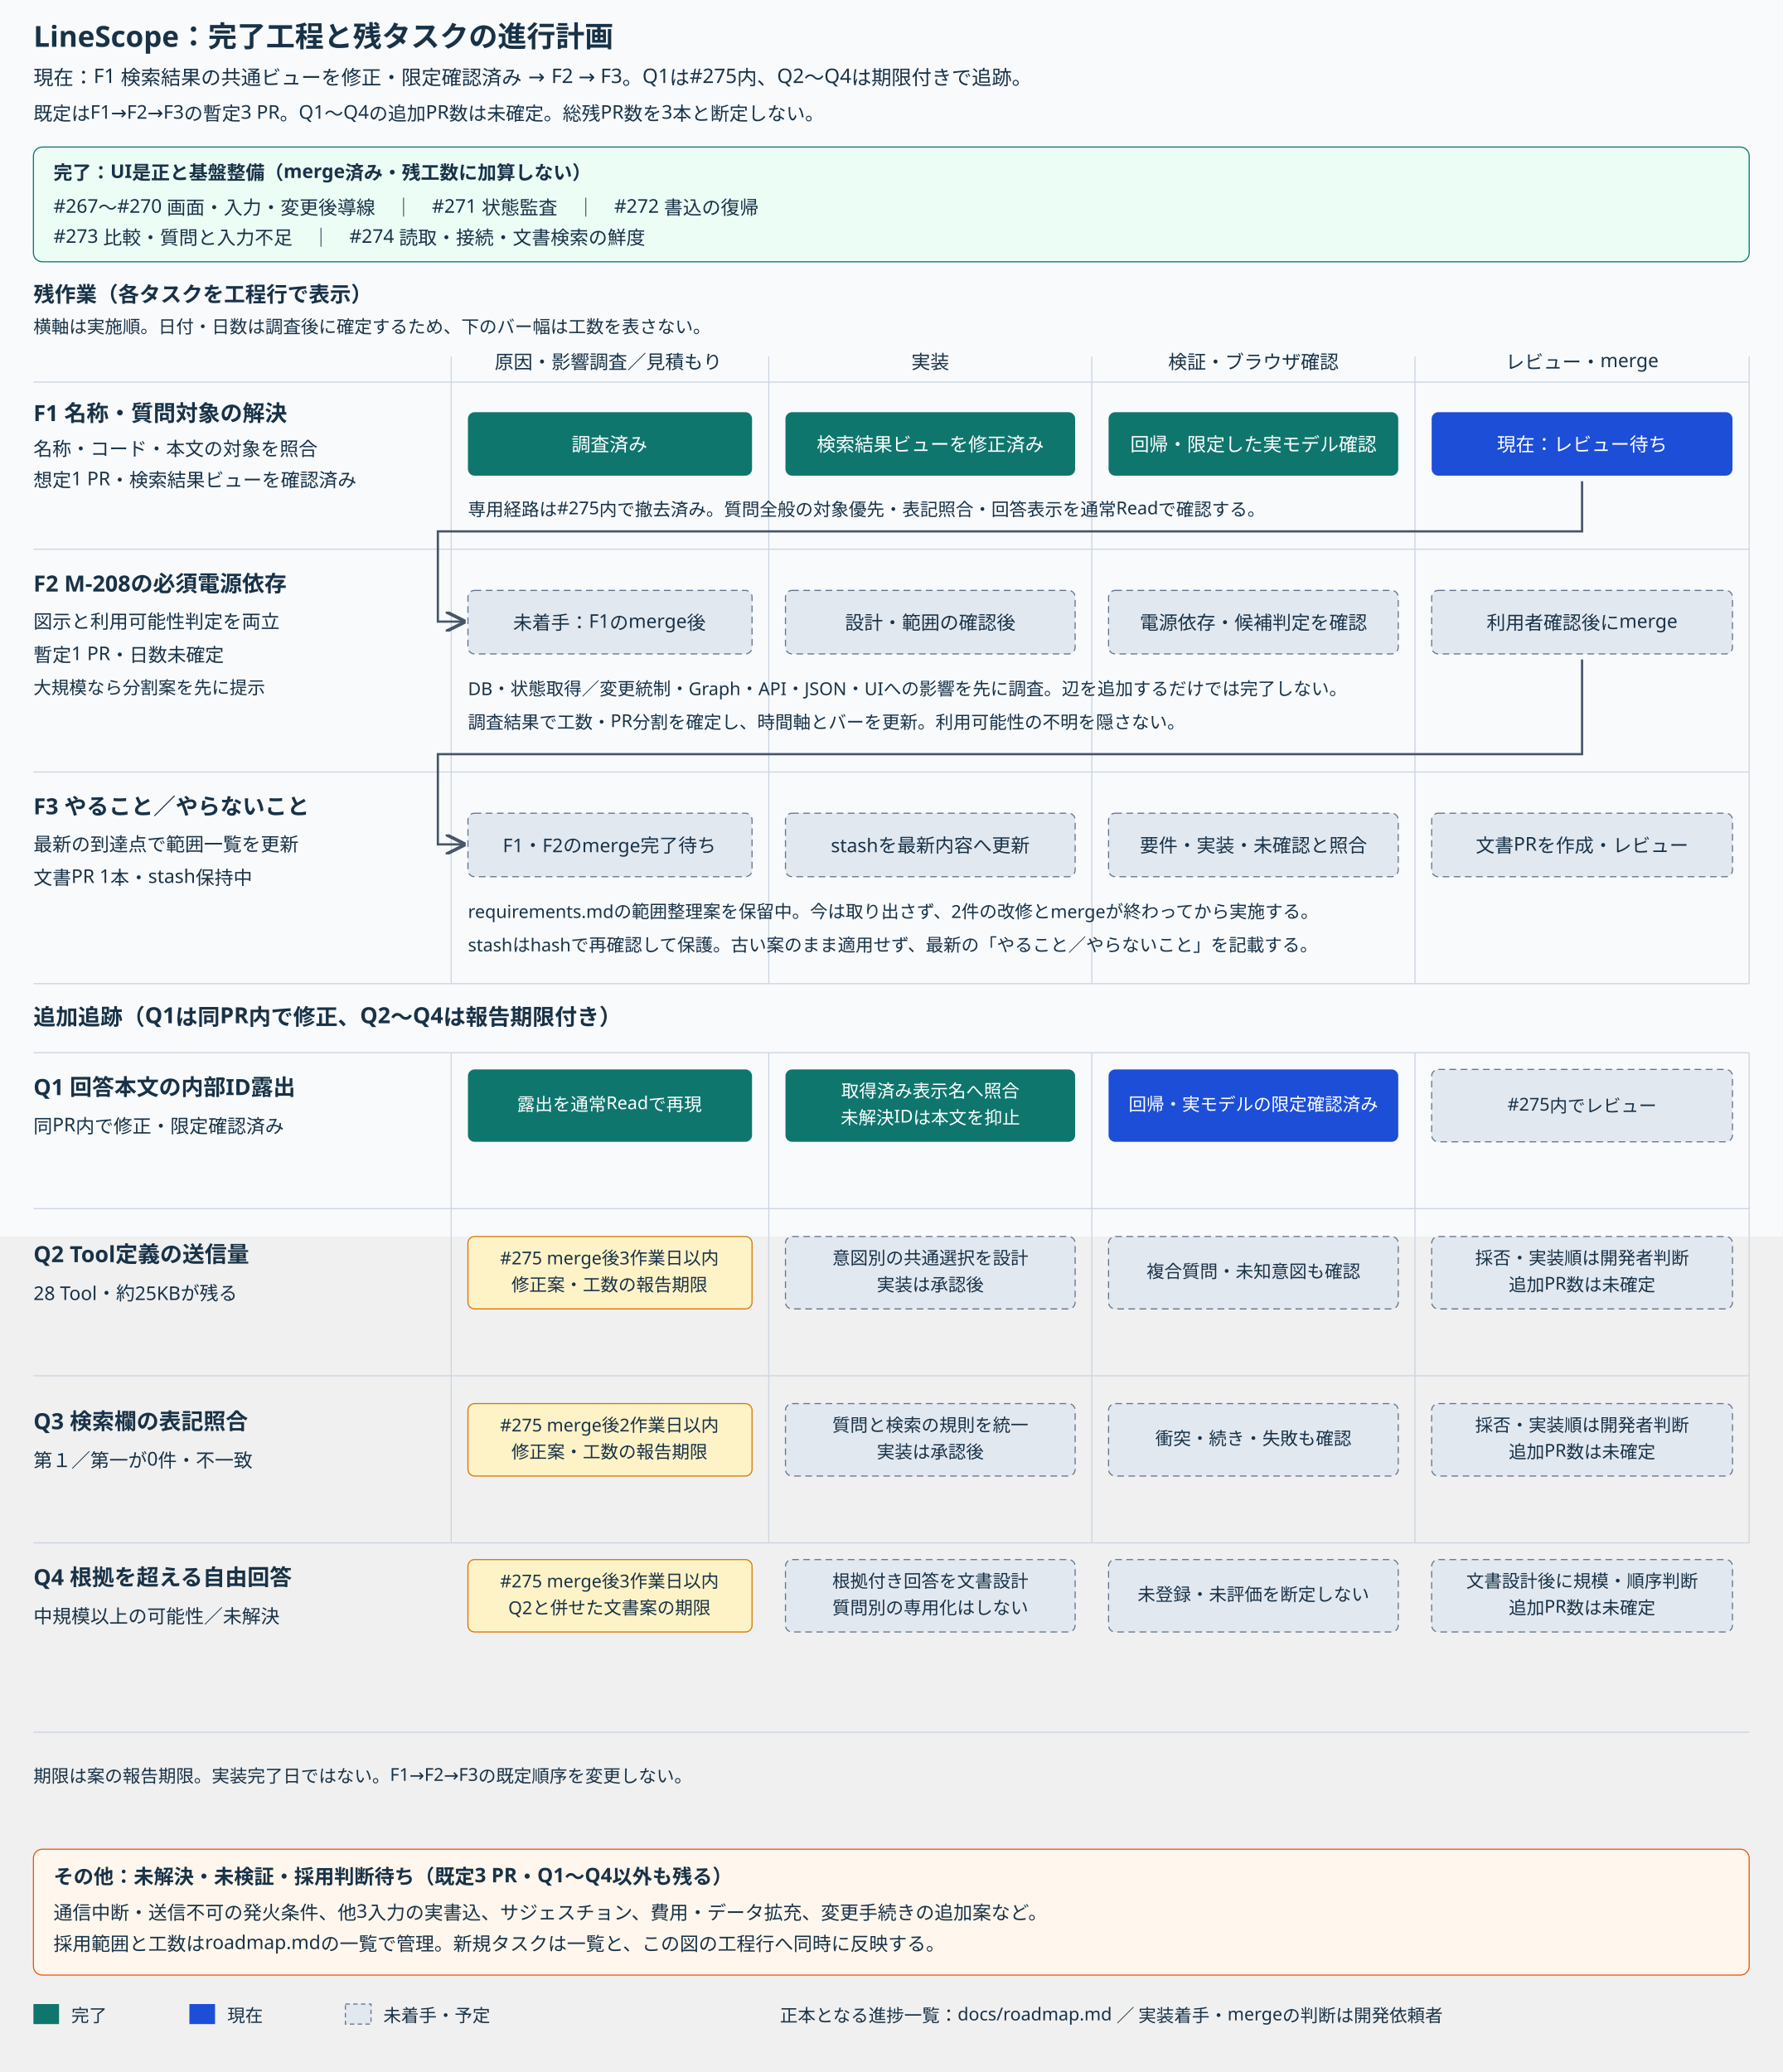
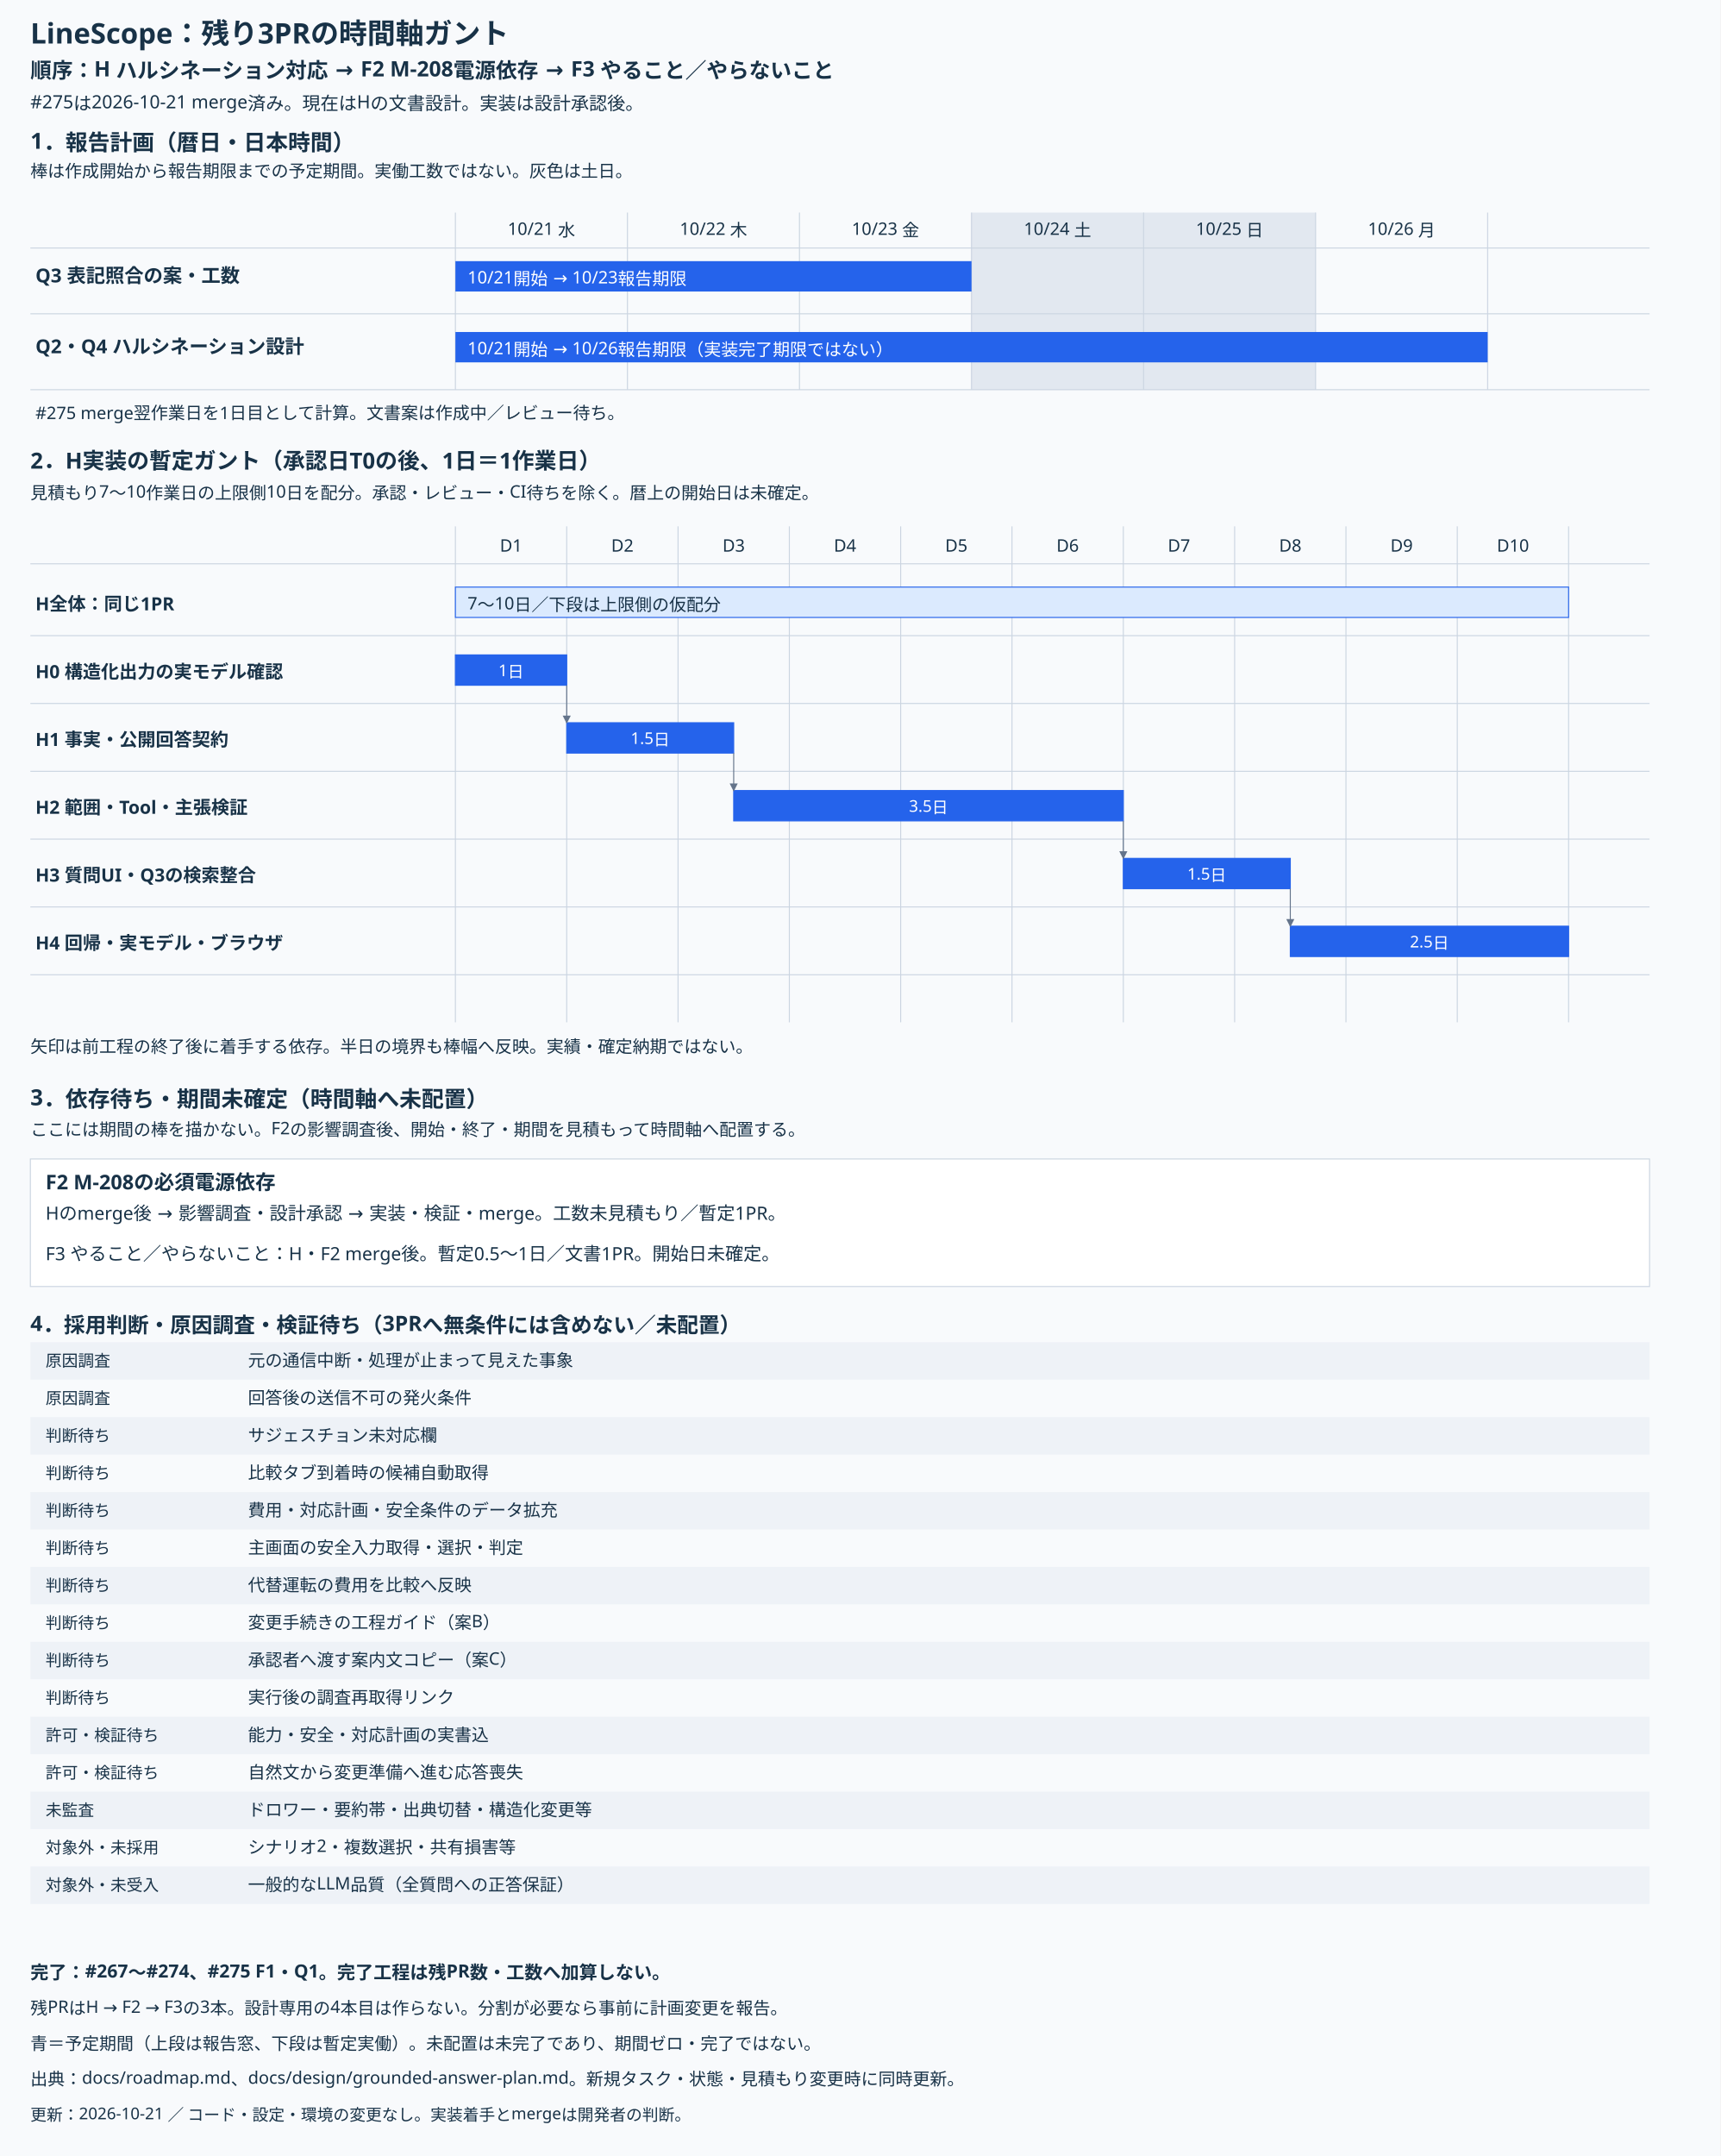
- <svg xmlns="http://www.w3.org/2000/svg" width="1600" height="1860" viewBox="0 0 1600 1860" role="img" aria-labelledby="title desc">
+ <svg xmlns="http://www.w3.org/2000/svg" width="1700" height="2130" viewBox="0 0 1700 2130" role="img" aria-labelledby="title desc">
  <defs>
-     <marker id="arrow" markerWidth="9" markerHeight="9" refX="8" refY="4.5" orient="auto">
-       <path d="M0 0L9 4.5L0 9" fill="none" stroke="#475569" stroke-width="1.5" />
+     <marker id="arrow" markerWidth="8" markerHeight="8" refX="7" refY="4" orient="auto">
+       <path d="M0 0L8 4L0 8" fill="#64748b" />
    </marker>
  </defs>
-   <rect width="1600" height="1110" fill="#f8fafc" />
+   <rect width="1700" height="2130" fill="#f8fafc" />
  <g font-family="sans-serif" fill="#183247">
-     <text x="30" y="42" font-size="26" font-weight="bold">LineScope：完了工程と残タスクの進行計画</text>
-     <text x="30" y="76" font-size="18">現在：F1 検索結果の共通ビューを修正・限定確認済み → F2 → F3。Q1は#275内、Q2〜Q4は期限付きで追跡。</text>
-     <text x="30" y="108" font-size="17">既定はF1→F2→F3の暫定3 PR。Q1〜Q4の追加PR数は未確定。総残PR数を3本と断定しない。</text>
-     <g font-size="17">
-       <rect x="30" y="132" width="1540" height="103" rx="8" fill="#ecfdf5" stroke="#0f766e" />
-       <text x="48" y="161" font-weight="bold">完了：UI是正と基盤整備（merge済み・残工数に加算しない）</text>
-       <text x="48" y="191">#267〜#270 画面・入力・変更後導線　｜　#271 状態監査　｜　#272 書込の復帰</text>
-       <text x="48" y="218">#273 比較・質問と入力不足　｜　#274 読取・接続・文書検索の鮮度</text>
-     </g>
-     <text x="30" y="271" font-size="19" font-weight="bold">残作業（各タスクを工程行で表示）</text>
-     <text x="30" y="299" font-size="16">横軸は実施順。日付・日数は調査後に確定するため、下のバー幅は工数を表さない。</text>
-     <g stroke="#cbd5e1">
-       <path d="M30 343H1570 M30 493H1570 M30 693H1570 M30 883H1570" />
-       <path d="M405 320V883 M690 320V883 M980 320V883 M1270 320V883 M1570 320V883" />
-     </g>
-     <g font-size="17" text-anchor="middle">
-       <text x="546" y="331">原因・影響調査／見積もり</text>
-       <text x="835" y="331">実装</text>
-       <text x="1125" y="331">検証・ブラウザ確認</text>
-       <text x="1420" y="331">レビュー・merge</text>
-     </g>
-     <text x="30" y="378" font-size="20" font-weight="bold">F1 名称・質問対象の解決</text>
-     <text x="30" y="409" font-size="17">名称・コード・本文の対象を照合</text>
-     <text x="30" y="437" font-size="17">想定1 PR・検索結果ビューを確認済み</text>
-     <rect x="420" y="370" width="255" height="57" rx="6" fill="#0f766e" />
-     <g stroke="none">
-       <rect x="705" y="370" width="260" height="57" rx="6" fill="#0f766e" />
-       <rect x="995" y="370" width="260" height="57" rx="6" fill="#0f766e" />
-       <rect x="1285" y="370" width="270" height="57" rx="6" fill="#1d4ed8" />
-     </g>
-     <g font-size="17" text-anchor="middle">
-       <text x="547" y="405" fill="white">調査済み</text>
-       <text x="835" y="405" fill="white">検索結果ビューを修正済み</text>
-       <text x="1125" y="405" fill="white">回帰・限定した実モデル確認</text>
-       <text x="1420" y="405" fill="white">現在：レビュー待ち</text>
-     </g>
-     <text x="420" y="463" font-size="16">専用経路は#275内で撤去済み。質問全般の対象優先・表記照合・回答表示を通常Readで確認する。</text>
-     <path d="M1420 432V477H393V558H416" fill="none" stroke="#475569" stroke-width="2" marker-end="url(#arrow)" />
-     <text x="30" y="531" font-size="20" font-weight="bold">F2 M-208の必須電源依存</text>
-     <text x="30" y="564" font-size="17">図示と利用可能性判定を両立</text>
-     <text x="30" y="594" font-size="17">暫定1 PR・日数未確定</text>
-     <text x="30" y="623" font-size="16">大規模なら分割案を先に提示</text>
-     <g fill="#e2e8f0" stroke="#64748b" stroke-dasharray="6 4">
-       <rect x="420" y="530" width="255" height="57" rx="6" />
-       <rect x="705" y="530" width="260" height="57" rx="6" />
-       <rect x="995" y="530" width="260" height="57" rx="6" />
-       <rect x="1285" y="530" width="270" height="57" rx="6" />
-     </g>
-     <g font-size="17" text-anchor="middle">
-       <text x="547" y="565">未着手：F1のmerge後</text>
-       <text x="835" y="565">設計・範囲の確認後</text>
-       <text x="1125" y="565">電源依存・候補判定を確認</text>
-       <text x="1420" y="565">利用者確認後にmerge</text>
-     </g>
-     <text x="420" y="624" font-size="16">DB・状態取得／変更統制・Graph・API・JSON・UIへの影響を先に調査。辺を追加するだけでは完了しない。</text>
-     <text x="420" y="654" font-size="16">調査結果で工数・PR分割を確定し、時間軸とバーを更新。利用可能性の不明を隠さない。</text>
-     <path d="M1420 592V677H393V758H416" fill="none" stroke="#475569" stroke-width="2" marker-end="url(#arrow)" />
-     <text x="30" y="731" font-size="20" font-weight="bold">F3 やること／やらないこと</text>
-     <text x="30" y="764" font-size="17">最新の到達点で範囲一覧を更新</text>
-     <text x="30" y="794" font-size="17">文書PR 1本・stash保持中</text>
-     <g fill="#e2e8f0" stroke="#64748b" stroke-dasharray="6 4">
-       <rect x="420" y="730" width="255" height="57" rx="6" />
-       <rect x="705" y="730" width="260" height="57" rx="6" />
-       <rect x="995" y="730" width="260" height="57" rx="6" />
-       <rect x="1285" y="730" width="270" height="57" rx="6" />
-     </g>
-     <g font-size="17" text-anchor="middle">
-       <text x="547" y="765">F1・F2のmerge完了待ち</text>
-       <text x="835" y="765">stashを最新内容へ更新</text>
-       <text x="1125" y="765">要件・実装・未確認と照合</text>
-       <text x="1420" y="765">文書PRを作成・レビュー</text>
-     </g>
-     <text x="420" y="824" font-size="16">requirements.mdの範囲整理案を保留中。今は取り出さず、2件の改修とmergeが終わってから実施する。</text>
-     <text x="420" y="854" font-size="16">stashはhashで再確認して保護。古い案のまま適用せず、最新の「やること／やらないこと」を記載する。</text>
-     <text x="30" y="920" font-size="20" font-weight="bold">追加追跡（Q1は同PR内で修正、Q2〜Q4は報告期限付き）</text>
-     <g stroke="#cbd5e1">
-       <path d="M30 945H1570 M30 1085H1570 M30 1235H1570 M30 1385H1570" />
-       <path d="M405 945V1385 M690 945V1385 M980 945V1385 M1270 945V1385 M1570 945V1385" />
-     </g>
-     <text x="30" y="983" font-size="20" font-weight="bold">Q1 回答本文の内部ID露出</text>
-     <text x="30" y="1017" font-size="17">同PR内で修正・限定確認済み</text>
-     <g fill="#0f766e">
-       <rect x="420" y="960" width="255" height="65" rx="6" />
-       <rect x="705" y="960" width="260" height="65" rx="6" />
-     </g>
-     <rect x="995" y="960" width="260" height="65" rx="6" fill="#1d4ed8" />
-     <rect x="1285" y="960" width="270" height="65" rx="6" fill="#e2e8f0" stroke="#64748b" stroke-dasharray="6 4" />
-     <g font-size="16" text-anchor="middle">
-       <text x="547" y="997" fill="white">露出を通常Readで再現</text>
-       <text x="835" y="985" fill="white">取得済み表示名へ照合</text>
-       <text x="835" y="1009" fill="white">未解決IDは本文を抑止</text>
-       <text x="1125" y="997" fill="white">回帰・実モデルの限定確認済み</text>
-       <text x="1420" y="997">#275内でレビュー</text>
-     </g>
-     <text x="30" y="1133" font-size="20" font-weight="bold">Q2 Tool定義の送信量</text>
-     <text x="30" y="1167" font-size="17">28 Tool・約25KBが残る</text>
-     <rect x="420" y="1110" width="255" height="65" rx="6" fill="#fef3c7" stroke="#d97706" />
-     <g fill="#e2e8f0" stroke="#64748b" stroke-dasharray="6 4">
-       <rect x="705" y="1110" width="260" height="65" rx="6" />
-       <rect x="995" y="1110" width="260" height="65" rx="6" />
-       <rect x="1285" y="1110" width="270" height="65" rx="6" />
-     </g>
-     <g font-size="16" text-anchor="middle">
-       <text x="547" y="1135">#275 merge後3作業日以内</text>
-       <text x="547" y="1159">修正案・工数の報告期限</text>
-       <text x="835" y="1135">意図別の共通選択を設計</text>
-       <text x="835" y="1159">実装は承認後</text>
-       <text x="1125" y="1147">複合質問・未知意図も確認</text>
-       <text x="1420" y="1135">採否・実装順は開発者判断</text>
-       <text x="1420" y="1159">追加PR数は未確定</text>
-     </g>
-     <text x="30" y="1283" font-size="20" font-weight="bold">Q3 検索欄の表記照合</text>
-     <text x="30" y="1317" font-size="17">第１／第一が0件・不一致</text>
-     <rect x="420" y="1260" width="255" height="65" rx="6" fill="#fef3c7" stroke="#d97706" />
-     <g fill="#e2e8f0" stroke="#64748b" stroke-dasharray="6 4">
-       <rect x="705" y="1260" width="260" height="65" rx="6" />
-       <rect x="995" y="1260" width="260" height="65" rx="6" />
-       <rect x="1285" y="1260" width="270" height="65" rx="6" />
-     </g>
-     <g font-size="16" text-anchor="middle">
-       <text x="547" y="1285">#275 merge後2作業日以内</text>
-       <text x="547" y="1309">修正案・工数の報告期限</text>
-       <text x="835" y="1285">質問と検索の規則を統一</text>
-       <text x="835" y="1309">実装は承認後</text>
-       <text x="1125" y="1297">衝突・続き・失敗も確認</text>
-       <text x="1420" y="1285">採否・実装順は開発者判断</text>
-       <text x="1420" y="1309">追加PR数は未確定</text>
-     </g>
-     <path d="M30 1555H1570" stroke="#cbd5e1" />
-     <text x="30" y="1423" font-size="20" font-weight="bold">Q4 根拠を超える自由回答</text>
-     <text x="30" y="1457" font-size="17">中規模以上の可能性／未解決</text>
-     <rect x="420" y="1400" width="255" height="65" rx="6" fill="#fef3c7" stroke="#d97706" />
-     <g fill="#e2e8f0" stroke="#64748b" stroke-dasharray="6 4">
-       <rect x="705" y="1400" width="260" height="65" rx="6" />
-       <rect x="995" y="1400" width="260" height="65" rx="6" />
-       <rect x="1285" y="1400" width="270" height="65" rx="6" />
-     </g>
-     <g font-size="16" text-anchor="middle">
-       <text x="547" y="1425">#275 merge後3作業日以内</text>
-       <text x="547" y="1449">Q2と併せた文書案の期限</text>
-       <text x="835" y="1425">根拠付き回答を文書設計</text>
-       <text x="835" y="1449">質問別の専用化はしない</text>
-       <text x="1125" y="1437">未登録・未評価を断定しない</text>
-       <text x="1420" y="1425">文書設計後に規模・順序判断</text>
-       <text x="1420" y="1449">追加PR数は未確定</text>
-     </g>
-     <text x="30" y="1600" font-size="16">期限は案の報告期限。実装完了日ではない。F1→F2→F3の既定順序を変更しない。</text>
-     <rect x="30" y="1660" width="1540" height="113" rx="8" fill="#fff7ed" stroke="#ea580c" />
-     <text x="48" y="1691" font-size="18" font-weight="bold">その他：未解決・未検証・採用判断待ち（既定3 PR・Q1〜Q4以外も残る）</text>
-     <text x="48" y="1723" font-size="17">通信中断・送信不可の発火条件、他3入力の実書込、サジェスチョン、費用・データ拡充、変更手続きの追加案など。</text>
-     <text x="48" y="1751" font-size="17">採用範囲と工数はroadmap.mdの一覧で管理。新規タスクは一覧と、この図の工程行へ同時に反映する。</text>
-     <g font-size="16">
-       <rect x="30" y="1799" width="23" height="18" fill="#0f766e" />
-       <text x="64" y="1815">完了</text>
-       <rect x="170" y="1799" width="23" height="18" fill="#1d4ed8" />
-       <text x="204" y="1815">現在</text>
-       <rect x="310" y="1799" width="23" height="18" fill="#e2e8f0" stroke="#64748b" stroke-dasharray="4 3" />
-       <text x="344" y="1815">未着手・予定</text>
-       <text x="700" y="1815">正本となる進捗一覧：docs/roadmap.md ／ 実装着手・mergeの判断は開発依頼者</text>
-     </g>
+     <text x="30" y="43" font-size="28" font-weight="bold">LineScope：残り3PRの時間軸ガント</text>
+     <text x="30" y="77" font-size="21" font-weight="bold">順序：H ハルシネーション対応 → F2 M-208電源依存 → F3 やること／やらないこと</text>
+     <text x="30" y="107" font-size="18">#275は2026-10-21 merge済み。現在はHの文書設計。実装は設計承認後。</text>
+     <text x="30" y="147" font-size="22" font-weight="bold">1．報告計画（暦日・日本時間）</text>
+     <text x="30" y="175" font-size="17">棒は作成開始から報告期限までの予定期間。実働工数ではない。灰色は土日。</text>
+     <path d="M450 210L450 385" fill="none" stroke="#cbd5e1" />
+     <text x="535.0" y="232" font-size="17" text-anchor="middle">10/21 水</text>
+     <path d="M620 210L620 385" fill="none" stroke="#cbd5e1" />
+     <text x="705.0" y="232" font-size="17" text-anchor="middle">10/22 木</text>
+     <path d="M790 210L790 385" fill="none" stroke="#cbd5e1" />
+     <text x="875.0" y="232" font-size="17" text-anchor="middle">10/23 金</text>
+     <rect x="960" y="210" width="170" height="175" fill="#e2e8f0" />
+     <path d="M960 210L960 385" fill="none" stroke="#cbd5e1" />
+     <text x="1045.0" y="232" font-size="17" text-anchor="middle">10/24 土</text>
+     <rect x="1130" y="210" width="170" height="175" fill="#e2e8f0" />
+     <path d="M1130 210L1130 385" fill="none" stroke="#cbd5e1" />
+     <text x="1215.0" y="232" font-size="17" text-anchor="middle">10/25 日</text>
+     <path d="M1300 210L1300 385" fill="none" stroke="#cbd5e1" />
+     <text x="1385.0" y="232" font-size="17" text-anchor="middle">10/26 月</text>
+     <path d="M1470 210L1470 385" fill="none" stroke="#cbd5e1" />
+     <path d="M30 245L1630 245" fill="none" stroke="#cbd5e1" />
+     <path d="M30 310L1630 310" fill="none" stroke="#cbd5e1" />
+     <path d="M30 385L1630 385" fill="none" stroke="#cbd5e1" />
+     <text x="35" y="279" font-size="19" font-weight="bold">Q3 表記照合の案・工数</text>
+     <rect x="450" y="258" width="510" height="30" fill="#2563eb" />
+     <text x="462" y="280" font-size="17" fill="white">10/21開始 → 10/23報告期限</text>
+     <text x="35" y="349" font-size="19" font-weight="bold">Q2・Q4 ハルシネーション設計</text>
+     <rect x="450" y="328" width="1020" height="30" fill="#2563eb" />
+     <text x="462" y="350" font-size="17" fill="white">10/21開始 → 10/26報告期限（実装完了期限ではない）</text>
+     <text x="35" y="414" font-size="17">#275 merge翌作業日を1日目として計算。文書案は作成中／レビュー待ち。</text>
+     <text x="30" y="463" font-size="22" font-weight="bold">2．H実装の暫定ガント（承認日T0の後、1日＝1作業日）</text>
+     <text x="30" y="493" font-size="17">見積もり7〜10作業日の上限側10日を配分。承認・レビュー・CI待ちを除く。暦上の開始日は未確定。</text>
+     <path d="M450 520L450 1010" fill="none" stroke="#cbd5e1" />
+     <path d="M560 520L560 1010" fill="none" stroke="#cbd5e1" />
+     <path d="M670 520L670 1010" fill="none" stroke="#cbd5e1" />
+     <path d="M780 520L780 1010" fill="none" stroke="#cbd5e1" />
+     <path d="M890 520L890 1010" fill="none" stroke="#cbd5e1" />
+     <path d="M1000 520L1000 1010" fill="none" stroke="#cbd5e1" />
+     <path d="M1110 520L1110 1010" fill="none" stroke="#cbd5e1" />
+     <path d="M1220 520L1220 1010" fill="none" stroke="#cbd5e1" />
+     <path d="M1330 520L1330 1010" fill="none" stroke="#cbd5e1" />
+     <path d="M1440 520L1440 1010" fill="none" stroke="#cbd5e1" />
+     <path d="M1550 520L1550 1010" fill="none" stroke="#cbd5e1" />
+     <text x="505.0" y="545" font-size="17" text-anchor="middle">D1</text>
+     <text x="615.0" y="545" font-size="17" text-anchor="middle">D2</text>
+     <text x="725.0" y="545" font-size="17" text-anchor="middle">D3</text>
+     <text x="835.0" y="545" font-size="17" text-anchor="middle">D4</text>
+     <text x="945.0" y="545" font-size="17" text-anchor="middle">D5</text>
+     <text x="1055.0" y="545" font-size="17" text-anchor="middle">D6</text>
+     <text x="1165.0" y="545" font-size="17" text-anchor="middle">D7</text>
+     <text x="1275.0" y="545" font-size="17" text-anchor="middle">D8</text>
+     <text x="1385.0" y="545" font-size="17" text-anchor="middle">D9</text>
+     <text x="1495.0" y="545" font-size="17" text-anchor="middle">D10</text>
+     <path d="M30 557L1630 557" fill="none" stroke="#cbd5e1" />
+     <text x="35" y="603" font-size="18" font-weight="bold">H全体：同じ1PR</text>
+     <rect x="450" y="580" width="1100" height="30" fill="#dbeafe" stroke="#2563eb" />
+     <text x="462" y="602" font-size="17">7〜10日／下段は上限側の仮配分</text>
+     <path d="M30 628L1630 628" fill="none" stroke="#cbd5e1" />
+     <text x="35" y="670" font-size="18" font-weight="bold">H0 構造化出力の実モデル確認</text>
+     <rect x="450" y="647" width="110" height="30" fill="#2563eb" stroke="#2563eb" />
+     <text x="505.0" y="668" font-size="16" fill="white" text-anchor="middle">1日</text>
+     <path d="M30 695L1630 695" fill="none" stroke="#cbd5e1" />
+     <text x="35" y="737" font-size="18" font-weight="bold">H1 事実・公開回答契約</text>
+     <rect x="560" y="714" width="165.0" height="30" fill="#2563eb" stroke="#2563eb" />
+     <text x="642.5" y="735" font-size="16" fill="white" text-anchor="middle">1.5日</text>
+     <path d="M560 677V706H560V714" fill="none" stroke="#64748b" marker-end="url(#arrow)" />
+     <path d="M30 762L1630 762" fill="none" stroke="#cbd5e1" />
+     <text x="35" y="804" font-size="18" font-weight="bold">H2 範囲・Tool・主張検証</text>
+     <rect x="725.0" y="781" width="385.0" height="30" fill="#2563eb" stroke="#2563eb" />
+     <text x="917.5" y="802" font-size="16" fill="white" text-anchor="middle">3.5日</text>
+     <path d="M725.0 744V773H725.0V781" fill="none" stroke="#64748b" marker-end="url(#arrow)" />
+     <path d="M30 829L1630 829" fill="none" stroke="#cbd5e1" />
+     <text x="35" y="871" font-size="18" font-weight="bold">H3 質問UI・Q3の検索整合</text>
+     <rect x="1110" y="848" width="165.0" height="30" fill="#2563eb" stroke="#2563eb" />
+     <text x="1192.5" y="869" font-size="16" fill="white" text-anchor="middle">1.5日</text>
+     <path d="M1110.0 811V840H1110V848" fill="none" stroke="#64748b" marker-end="url(#arrow)" />
+     <path d="M30 896L1630 896" fill="none" stroke="#cbd5e1" />
+     <text x="35" y="938" font-size="18" font-weight="bold">H4 回帰・実モデル・ブラウザ</text>
+     <rect x="1275.0" y="915" width="275.0" height="30" fill="#2563eb" stroke="#2563eb" />
+     <text x="1412.5" y="936" font-size="16" fill="white" text-anchor="middle">2.5日</text>
+     <path d="M1275.0 878V907H1275.0V915" fill="none" stroke="#64748b" marker-end="url(#arrow)" />
+     <path d="M30 963L1630 963" fill="none" stroke="#cbd5e1" />
+     <text x="30" y="1040" font-size="17">矢印は前工程の終了後に着手する依存。半日の境界も棒幅へ反映。実績・確定納期ではない。</text>
+     <text x="30" y="1092" font-size="22" font-weight="bold">3．依存待ち・期間未確定（時間軸へ未配置）</text>
+     <text x="30" y="1122" font-size="17">ここには期間の棒を描かない。F2の影響調査後、開始・終了・期間を見積もって時間軸へ配置する。</text>
+     <rect x="30" y="1145" width="1600" height="126" fill="white" stroke="#cbd5e1" />
+     <text x="45" y="1175" font-size="20" font-weight="bold">F2 M-208の必須電源依存</text>
+     <text x="45" y="1205" font-size="18">Hのmerge後 → 影響調査・設計承認 → 実装・検証・merge。工数未見積もり／暫定1PR。</text>
+     <text x="45" y="1245" font-size="18">F3 やること／やらないこと：H・F2 merge後。暫定0.5〜1日／文書1PR。開始日未確定。</text>
+     <text x="30" y="1315" font-size="21" font-weight="bold">4．採用判断・原因調査・検証待ち（3PRへ無条件には含めない／未配置）</text>
+     <rect x="30" y="1326" width="1600" height="37" fill="#eef2f7" />
+     <text x="45" y="1350" font-size="16">原因調査</text>
+     <text x="245" y="1350" font-size="17">元の通信中断・処理が止まって見えた事象</text>
+     <text x="45" y="1387" font-size="16">原因調査</text>
+     <text x="245" y="1387" font-size="17">回答後の送信不可の発火条件</text>
+     <rect x="30" y="1400" width="1600" height="37" fill="#eef2f7" />
+     <text x="45" y="1424" font-size="16">判断待ち</text>
+     <text x="245" y="1424" font-size="17">サジェスチョン未対応欄</text>
+     <text x="45" y="1461" font-size="16">判断待ち</text>
+     <text x="245" y="1461" font-size="17">比較タブ到着時の候補自動取得</text>
+     <rect x="30" y="1474" width="1600" height="37" fill="#eef2f7" />
+     <text x="45" y="1498" font-size="16">判断待ち</text>
+     <text x="245" y="1498" font-size="17">費用・対応計画・安全条件のデータ拡充</text>
+     <text x="45" y="1535" font-size="16">判断待ち</text>
+     <text x="245" y="1535" font-size="17">主画面の安全入力取得・選択・判定</text>
+     <rect x="30" y="1548" width="1600" height="37" fill="#eef2f7" />
+     <text x="45" y="1572" font-size="16">判断待ち</text>
+     <text x="245" y="1572" font-size="17">代替運転の費用を比較へ反映</text>
+     <text x="45" y="1609" font-size="16">判断待ち</text>
+     <text x="245" y="1609" font-size="17">変更手続きの工程ガイド（案B）</text>
+     <rect x="30" y="1622" width="1600" height="37" fill="#eef2f7" />
+     <text x="45" y="1646" font-size="16">判断待ち</text>
+     <text x="245" y="1646" font-size="17">承認者へ渡す案内文コピー（案C）</text>
+     <text x="45" y="1683" font-size="16">判断待ち</text>
+     <text x="245" y="1683" font-size="17">実行後の調査再取得リンク</text>
+     <rect x="30" y="1696" width="1600" height="37" fill="#eef2f7" />
+     <text x="45" y="1720" font-size="16">許可・検証待ち</text>
+     <text x="245" y="1720" font-size="17">能力・安全・対応計画の実書込</text>
+     <text x="45" y="1757" font-size="16">許可・検証待ち</text>
+     <text x="245" y="1757" font-size="17">自然文から変更準備へ進む応答喪失</text>
+     <rect x="30" y="1770" width="1600" height="37" fill="#eef2f7" />
+     <text x="45" y="1794" font-size="16">未監査</text>
+     <text x="245" y="1794" font-size="17">ドロワー・要約帯・出典切替・構造化変更等</text>
+     <text x="45" y="1831" font-size="16">対象外・未採用</text>
+     <text x="245" y="1831" font-size="17">シナリオ2・複数選択・共有損害等</text>
+     <rect x="30" y="1844" width="1600" height="37" fill="#eef2f7" />
+     <text x="45" y="1868" font-size="16">対象外・未受入</text>
+     <text x="245" y="1868" font-size="17">一般的なLLM品質（全質問への正答保証）</text>
+     <text x="30" y="1955" font-size="18" font-weight="bold">完了：#267〜#274、#275 F1・Q1。完了工程は残PR数・工数へ加算しない。</text>
+     <text x="30" y="1990" font-size="17">残PRはH → F2 → F3の3本。設計専用の4本目は作らない。分割が必要なら事前に計画変更を報告。</text>
+     <text x="30" y="2025" font-size="17">青＝予定期間（上段は報告窓、下段は暫定実働）。未配置は未完了であり、期間ゼロ・完了ではない。</text>
+     <text x="30" y="2060" font-size="17">出典：docs/roadmap.md、docs/design/grounded-answer-plan.md。新規タスク・状態・見積もり変更時に同時更新。</text>
+     <text x="30" y="2095" font-size="16">更新：2026-10-21 ／ コード・設定・環境の変更なし。実装着手とmergeは開発者の判断。</text>
  </g>
</svg>
